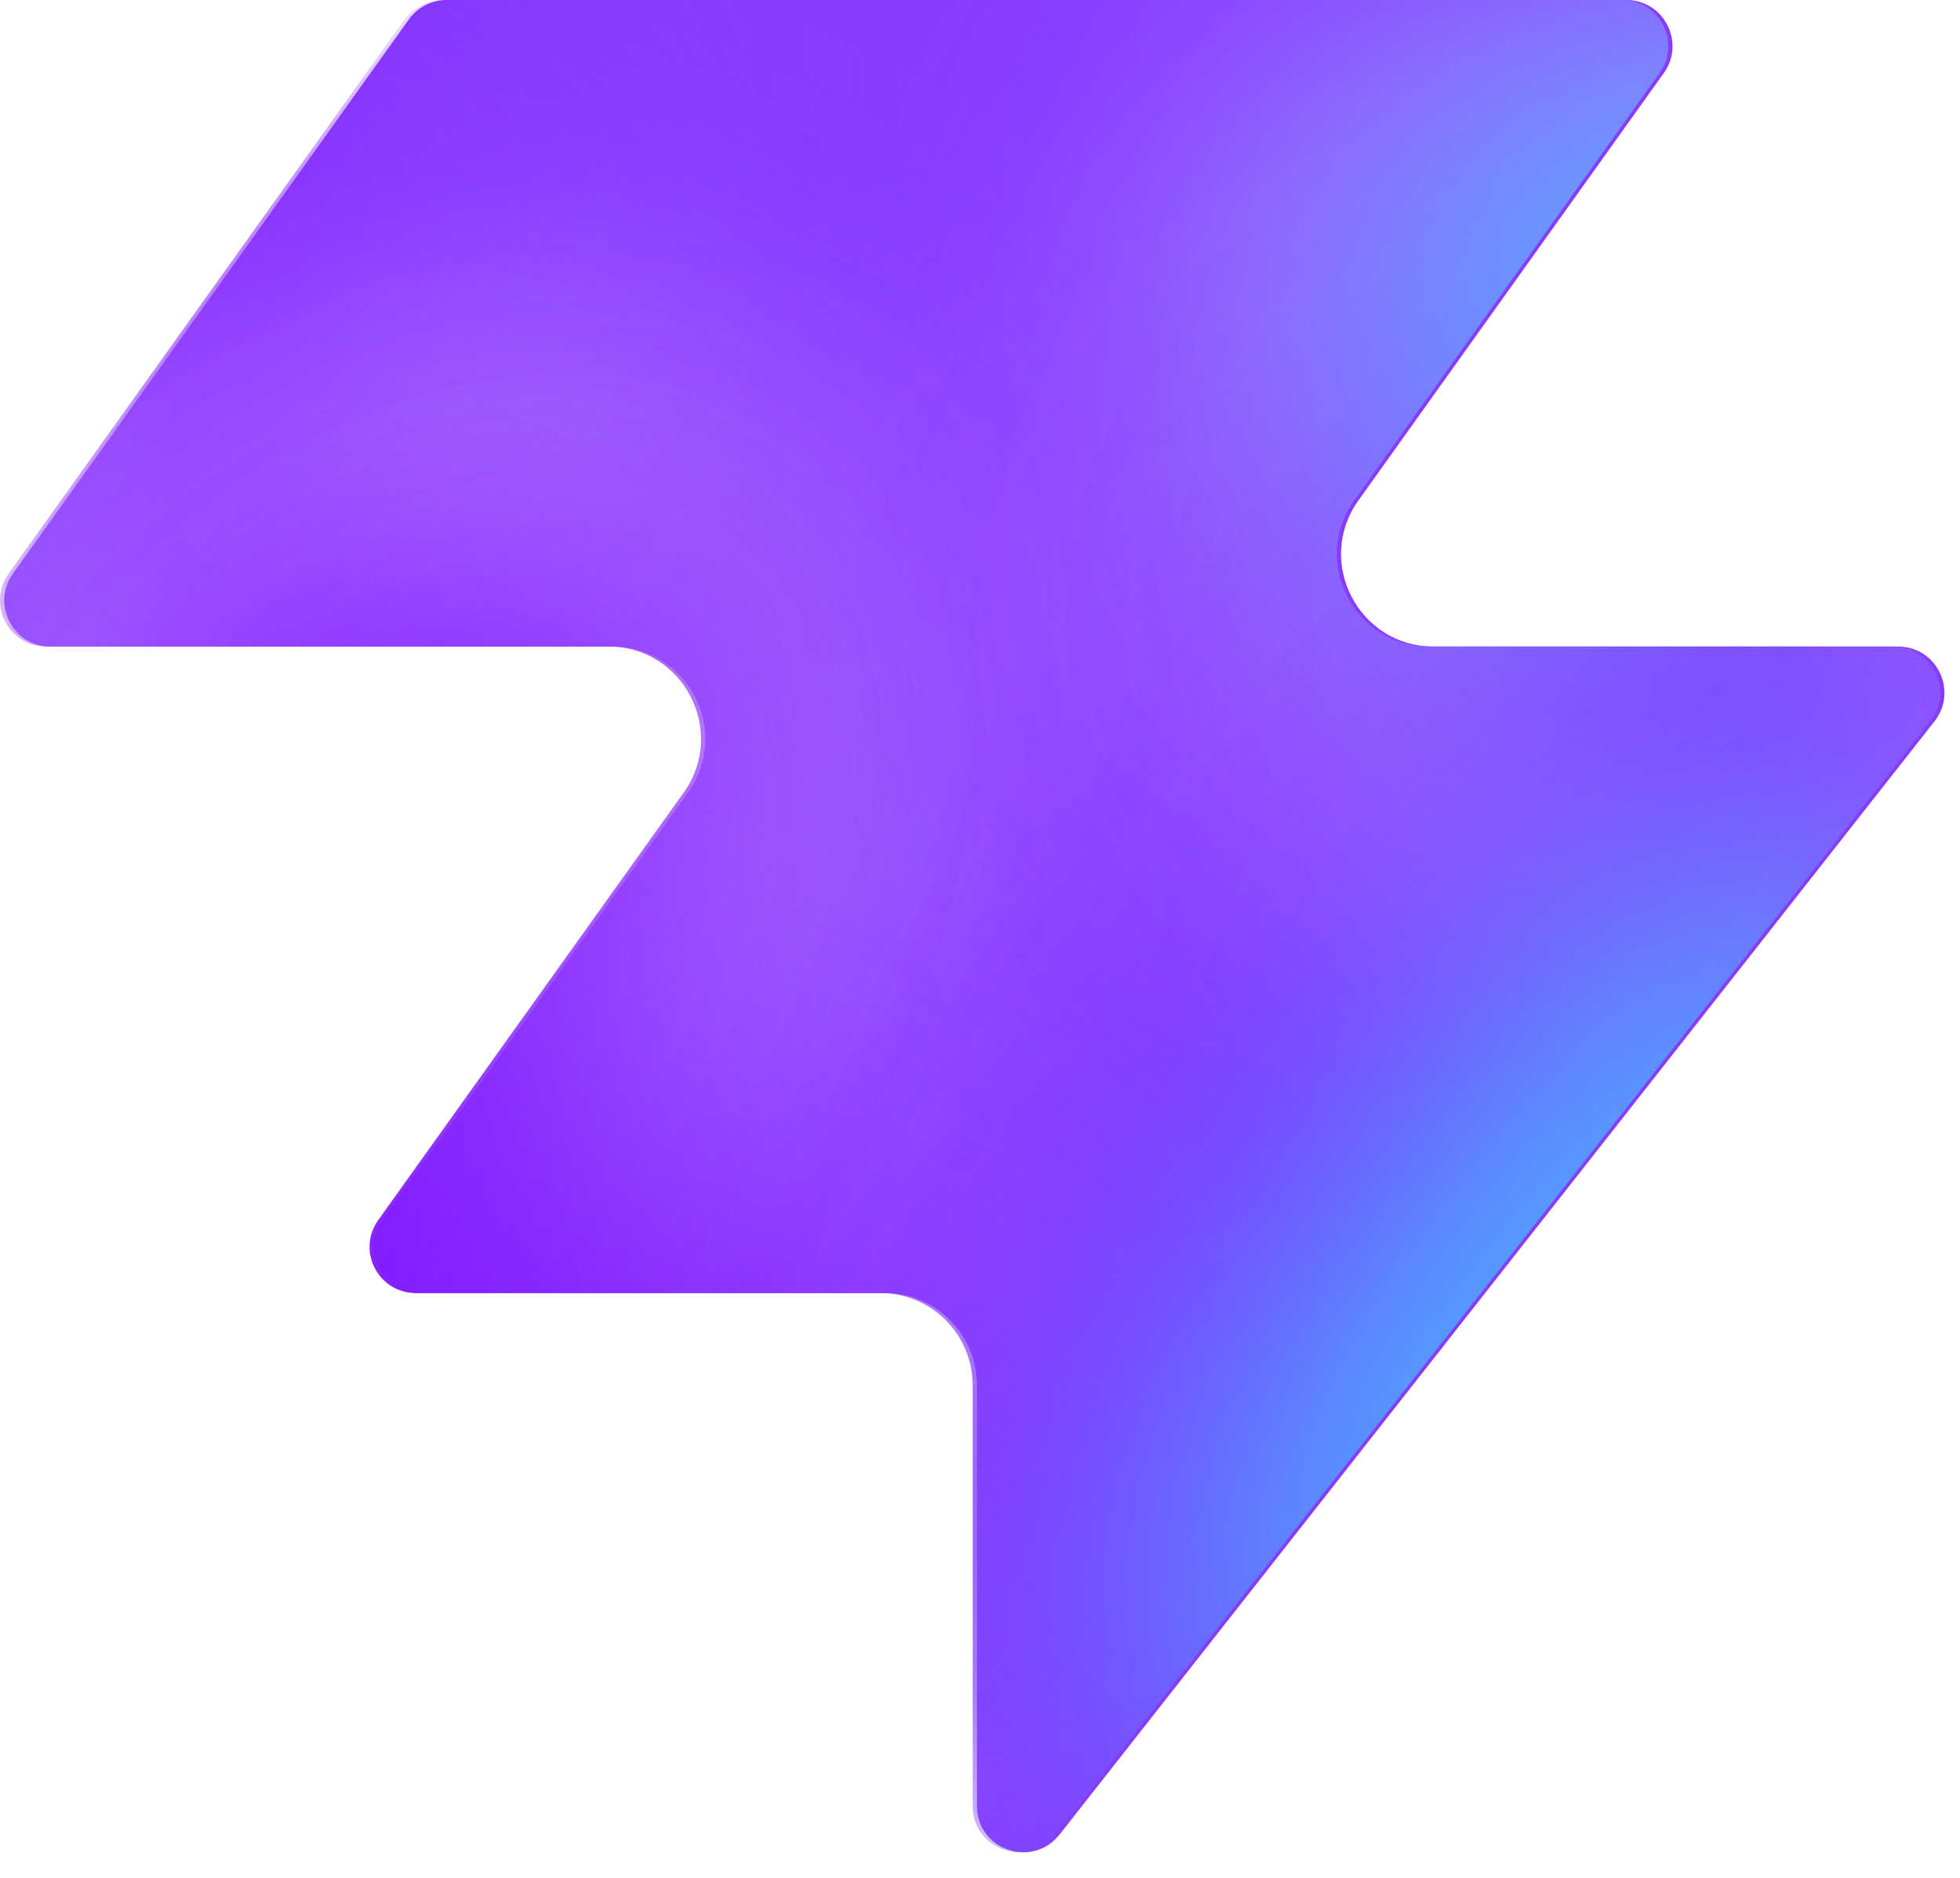
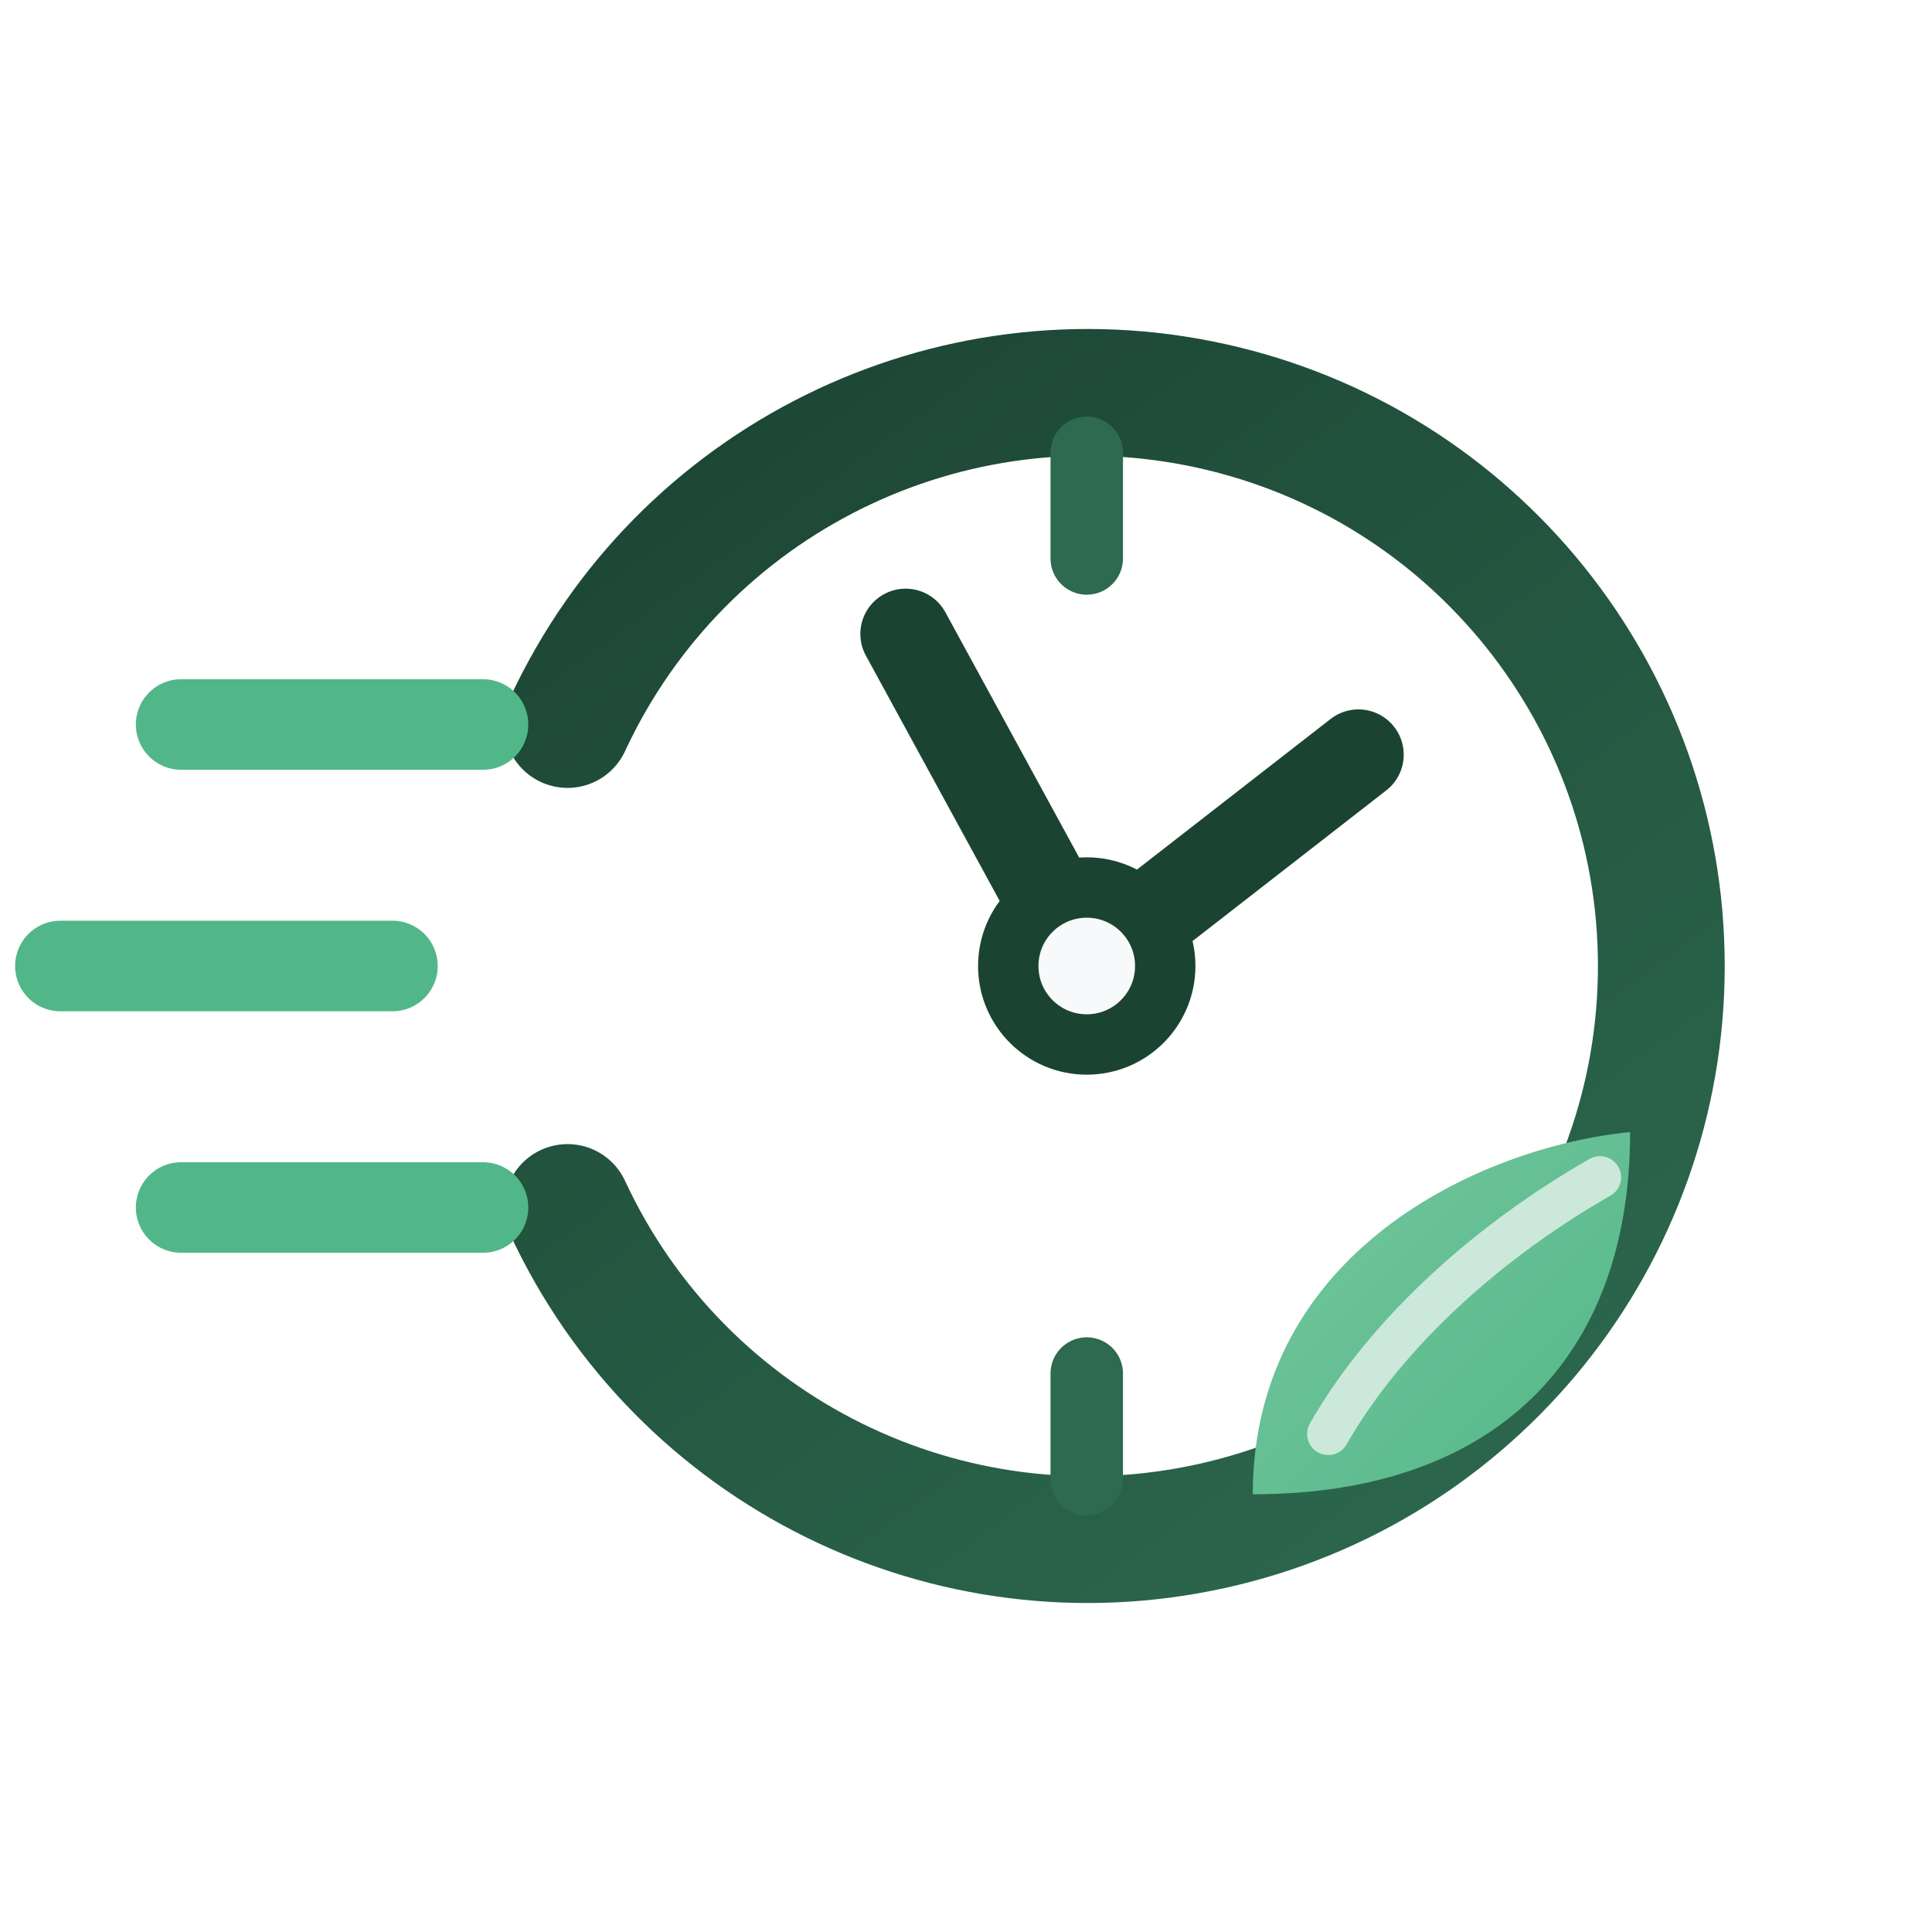
- <svg xmlns="http://www.w3.org/2000/svg" width="48" height="46" fill="none" viewBox="0 0 48 46">
-   <path fill="#863bff" d="M25.946 44.938c-.664.845-2.021.375-2.021-.698V33.937a2.26 2.26 0 0 0-2.262-2.262H10.287c-.92 0-1.456-1.04-.92-1.788l7.48-10.471c1.07-1.497 0-3.578-1.842-3.578H1.237c-.92 0-1.456-1.04-.92-1.788L10.013.474c.214-.297.556-.474.92-.474h28.894c.92 0 1.456 1.04.92 1.788l-7.48 10.471c-1.07 1.498 0 3.579 1.842 3.579h11.377c.943 0 1.473 1.088.89 1.83L25.947 44.94z" style="fill:#863bff;fill:color(display-p3 .525 .23 1);fill-opacity:1" />
-   <mask id="a" width="48" height="46" x="0" y="0" maskUnits="userSpaceOnUse" style="mask-type:alpha">
-     <path fill="#000" d="M25.842 44.938c-.664.844-2.021.375-2.021-.698V33.937a2.26 2.26 0 0 0-2.262-2.262H10.183c-.92 0-1.456-1.04-.92-1.788l7.48-10.471c1.07-1.498 0-3.579-1.842-3.579H1.133c-.92 0-1.456-1.04-.92-1.787L9.91.473c.214-.297.556-.474.92-.474h28.894c.92 0 1.456 1.04.92 1.788l-7.48 10.471c-1.07 1.498 0 3.578 1.842 3.578h11.377c.943 0 1.473 1.088.89 1.832L25.843 44.94z" style="fill:#000;fill-opacity:1" />
-   </mask>
-   <g mask="url(#a)">
-     <g filter="url(#b)">
-       <ellipse cx="5.508" cy="14.704" fill="#ede6ff" rx="5.508" ry="14.704" style="fill:#ede6ff;fill:color(display-p3 .927 .903 1);fill-opacity:1" transform="matrix(.00324 1 1 -.00324 -4.47 31.516)" />
-     </g>
-     <g filter="url(#c)">
-       <ellipse cx="10.399" cy="29.851" fill="#ede6ff" rx="10.399" ry="29.851" style="fill:#ede6ff;fill:color(display-p3 .927 .903 1);fill-opacity:1" transform="matrix(.00324 1 1 -.00324 -39.328 7.883)" />
-     </g>
-     <g filter="url(#d)">
-       <ellipse cx="5.508" cy="30.487" fill="#7e14ff" rx="5.508" ry="30.487" style="fill:#7e14ff;fill:color(display-p3 .492 .077 1);fill-opacity:1" transform="rotate(89.814 -25.913 -14.639)scale(1 -1)" />
-     </g>
-     <g filter="url(#e)">
-       <ellipse cx="5.508" cy="30.599" fill="#7e14ff" rx="5.508" ry="30.599" style="fill:#7e14ff;fill:color(display-p3 .492 .077 1);fill-opacity:1" transform="rotate(89.814 -32.644 -3.334)scale(1 -1)" />
-     </g>
-     <g filter="url(#f)">
-       <ellipse cx="5.508" cy="30.599" fill="#7e14ff" rx="5.508" ry="30.599" style="fill:#7e14ff;fill:color(display-p3 .492 .077 1);fill-opacity:1" transform="matrix(.00324 1 1 -.00324 -34.34 30.47)" />
-     </g>
-     <g filter="url(#g)">
-       <ellipse cx="14.072" cy="22.078" fill="#ede6ff" rx="14.072" ry="22.078" style="fill:#ede6ff;fill:color(display-p3 .927 .903 1);fill-opacity:1" transform="rotate(93.35 24.506 48.493)scale(-1 1)" />
-     </g>
-     <g filter="url(#h)">
-       <ellipse cx="3.47" cy="21.501" fill="#7e14ff" rx="3.47" ry="21.501" style="fill:#7e14ff;fill:color(display-p3 .492 .077 1);fill-opacity:1" transform="rotate(89.009 28.708 47.59)scale(-1 1)" />
-     </g>
-     <g filter="url(#i)">
-       <ellipse cx="3.47" cy="21.501" fill="#7e14ff" rx="3.47" ry="21.501" style="fill:#7e14ff;fill:color(display-p3 .492 .077 1);fill-opacity:1" transform="rotate(89.009 28.708 47.59)scale(-1 1)" />
-     </g>
-     <g filter="url(#j)">
-       <ellipse cx=".387" cy="8.972" fill="#7e14ff" rx="4.407" ry="29.108" style="fill:#7e14ff;fill:color(display-p3 .492 .077 1);fill-opacity:1" transform="rotate(39.51 .387 8.972)" />
-     </g>
-     <g filter="url(#k)">
-       <ellipse cx="47.523" cy="-6.092" fill="#7e14ff" rx="4.407" ry="29.108" style="fill:#7e14ff;fill:color(display-p3 .492 .077 1);fill-opacity:1" transform="rotate(37.892 47.523 -6.092)" />
-     </g>
-     <g filter="url(#l)">
-       <ellipse cx="41.412" cy="6.333" fill="#47bfff" rx="5.971" ry="9.665" style="fill:#47bfff;fill:color(display-p3 .28 .748 1);fill-opacity:1" transform="rotate(37.892 41.412 6.333)" />
-     </g>
-     <g filter="url(#m)">
-       <ellipse cx="-1.879" cy="38.332" fill="#7e14ff" rx="4.407" ry="29.108" style="fill:#7e14ff;fill:color(display-p3 .492 .077 1);fill-opacity:1" transform="rotate(37.892 -1.88 38.332)" />
-     </g>
-     <g filter="url(#n)">
-       <ellipse cx="-1.879" cy="38.332" fill="#7e14ff" rx="4.407" ry="29.108" style="fill:#7e14ff;fill:color(display-p3 .492 .077 1);fill-opacity:1" transform="rotate(37.892 -1.88 38.332)" />
-     </g>
-     <g filter="url(#o)">
-       <ellipse cx="35.651" cy="29.907" fill="#7e14ff" rx="4.407" ry="29.108" style="fill:#7e14ff;fill:color(display-p3 .492 .077 1);fill-opacity:1" transform="rotate(37.892 35.651 29.907)" />
-     </g>
-     <g filter="url(#p)">
-       <ellipse cx="38.418" cy="32.4" fill="#47bfff" rx="5.971" ry="15.297" style="fill:#47bfff;fill:color(display-p3 .28 .748 1);fill-opacity:1" transform="rotate(37.892 38.418 32.4)" />
-     </g>
+ <svg xmlns="http://www.w3.org/2000/svg" viewBox="0 0 64 64" fill="none" role="img" aria-label="Last Minute">
+   <defs>
+     <linearGradient id="lm-ring" x1="20" y1="10" x2="52" y2="54" gradientUnits="userSpaceOnUse">
+       <stop offset="0" stop-color="#1B4332" />
+       <stop offset="1" stop-color="#2D6A4F" />
+     </linearGradient>
+     <linearGradient id="lm-leaf" x1="42" y1="38" x2="54" y2="50" gradientUnits="userSpaceOnUse">
+       <stop offset="0" stop-color="#74C69D" />
+       <stop offset="1" stop-color="#52B788" />
+     </linearGradient>
+   </defs>
+   <path d="M18.8 24 A19 19 0 1 1 18.8 40" stroke="url(#lm-ring)" stroke-width="4.2" stroke-linecap="round" />
+   <g stroke="#52B788" stroke-width="3" stroke-linecap="round">
+     <line x1="6" y1="24" x2="16" y2="24" />
+     <line x1="2" y1="32" x2="13" y2="32" />
+     <line x1="6" y1="40" x2="16" y2="40" />
  </g>
-   <defs>
-     <filter id="b" width="60.045" height="41.654" x="-19.77" y="16.149" color-interpolation-filters="sRGB" filterUnits="userSpaceOnUse">
-       <feFlood flood-opacity="0" result="BackgroundImageFix" />
-       <feBlend in="SourceGraphic" in2="BackgroundImageFix" result="shape" />
-       <feGaussianBlur result="effect1_foregroundBlur_2002_17158" stdDeviation="7.659" />
-     </filter>
-     <filter id="c" width="90.34" height="51.437" x="-54.613" y="-7.533" color-interpolation-filters="sRGB" filterUnits="userSpaceOnUse">
-       <feFlood flood-opacity="0" result="BackgroundImageFix" />
-       <feBlend in="SourceGraphic" in2="BackgroundImageFix" result="shape" />
-       <feGaussianBlur result="effect1_foregroundBlur_2002_17158" stdDeviation="7.659" />
-     </filter>
-     <filter id="d" width="79.355" height="29.4" x="-49.64" y="2.03" color-interpolation-filters="sRGB" filterUnits="userSpaceOnUse">
-       <feFlood flood-opacity="0" result="BackgroundImageFix" />
-       <feBlend in="SourceGraphic" in2="BackgroundImageFix" result="shape" />
-       <feGaussianBlur result="effect1_foregroundBlur_2002_17158" stdDeviation="4.596" />
-     </filter>
-     <filter id="e" width="79.579" height="29.4" x="-45.045" y="20.029" color-interpolation-filters="sRGB" filterUnits="userSpaceOnUse">
-       <feFlood flood-opacity="0" result="BackgroundImageFix" />
-       <feBlend in="SourceGraphic" in2="BackgroundImageFix" result="shape" />
-       <feGaussianBlur result="effect1_foregroundBlur_2002_17158" stdDeviation="4.596" />
-     </filter>
-     <filter id="f" width="79.579" height="29.4" x="-43.513" y="21.178" color-interpolation-filters="sRGB" filterUnits="userSpaceOnUse">
-       <feFlood flood-opacity="0" result="BackgroundImageFix" />
-       <feBlend in="SourceGraphic" in2="BackgroundImageFix" result="shape" />
-       <feGaussianBlur result="effect1_foregroundBlur_2002_17158" stdDeviation="4.596" />
-     </filter>
-     <filter id="g" width="74.749" height="58.852" x="15.756" y="-17.901" color-interpolation-filters="sRGB" filterUnits="userSpaceOnUse">
-       <feFlood flood-opacity="0" result="BackgroundImageFix" />
-       <feBlend in="SourceGraphic" in2="BackgroundImageFix" result="shape" />
-       <feGaussianBlur result="effect1_foregroundBlur_2002_17158" stdDeviation="7.659" />
-     </filter>
-     <filter id="h" width="61.377" height="25.362" x="23.548" y="2.284" color-interpolation-filters="sRGB" filterUnits="userSpaceOnUse">
-       <feFlood flood-opacity="0" result="BackgroundImageFix" />
-       <feBlend in="SourceGraphic" in2="BackgroundImageFix" result="shape" />
-       <feGaussianBlur result="effect1_foregroundBlur_2002_17158" stdDeviation="4.596" />
-     </filter>
-     <filter id="i" width="61.377" height="25.362" x="23.548" y="2.284" color-interpolation-filters="sRGB" filterUnits="userSpaceOnUse">
-       <feFlood flood-opacity="0" result="BackgroundImageFix" />
-       <feBlend in="SourceGraphic" in2="BackgroundImageFix" result="shape" />
-       <feGaussianBlur result="effect1_foregroundBlur_2002_17158" stdDeviation="4.596" />
-     </filter>
-     <filter id="j" width="56.045" height="63.649" x="-27.636" y="-22.853" color-interpolation-filters="sRGB" filterUnits="userSpaceOnUse">
-       <feFlood flood-opacity="0" result="BackgroundImageFix" />
-       <feBlend in="SourceGraphic" in2="BackgroundImageFix" result="shape" />
-       <feGaussianBlur result="effect1_foregroundBlur_2002_17158" stdDeviation="4.596" />
-     </filter>
-     <filter id="k" width="54.814" height="64.646" x="20.116" y="-38.415" color-interpolation-filters="sRGB" filterUnits="userSpaceOnUse">
-       <feFlood flood-opacity="0" result="BackgroundImageFix" />
-       <feBlend in="SourceGraphic" in2="BackgroundImageFix" result="shape" />
-       <feGaussianBlur result="effect1_foregroundBlur_2002_17158" stdDeviation="4.596" />
-     </filter>
-     <filter id="l" width="33.541" height="35.313" x="24.641" y="-11.323" color-interpolation-filters="sRGB" filterUnits="userSpaceOnUse">
-       <feFlood flood-opacity="0" result="BackgroundImageFix" />
-       <feBlend in="SourceGraphic" in2="BackgroundImageFix" result="shape" />
-       <feGaussianBlur result="effect1_foregroundBlur_2002_17158" stdDeviation="4.596" />
-     </filter>
-     <filter id="m" width="54.814" height="64.646" x="-29.286" y="6.009" color-interpolation-filters="sRGB" filterUnits="userSpaceOnUse">
-       <feFlood flood-opacity="0" result="BackgroundImageFix" />
-       <feBlend in="SourceGraphic" in2="BackgroundImageFix" result="shape" />
-       <feGaussianBlur result="effect1_foregroundBlur_2002_17158" stdDeviation="4.596" />
-     </filter>
-     <filter id="n" width="54.814" height="64.646" x="-29.286" y="6.009" color-interpolation-filters="sRGB" filterUnits="userSpaceOnUse">
-       <feFlood flood-opacity="0" result="BackgroundImageFix" />
-       <feBlend in="SourceGraphic" in2="BackgroundImageFix" result="shape" />
-       <feGaussianBlur result="effect1_foregroundBlur_2002_17158" stdDeviation="4.596" />
-     </filter>
-     <filter id="o" width="54.814" height="64.646" x="8.244" y="-2.416" color-interpolation-filters="sRGB" filterUnits="userSpaceOnUse">
-       <feFlood flood-opacity="0" result="BackgroundImageFix" />
-       <feBlend in="SourceGraphic" in2="BackgroundImageFix" result="shape" />
-       <feGaussianBlur result="effect1_foregroundBlur_2002_17158" stdDeviation="4.596" />
-     </filter>
-     <filter id="p" width="39.409" height="43.623" x="18.713" y="10.588" color-interpolation-filters="sRGB" filterUnits="userSpaceOnUse">
-       <feFlood flood-opacity="0" result="BackgroundImageFix" />
-       <feBlend in="SourceGraphic" in2="BackgroundImageFix" result="shape" />
-       <feGaussianBlur result="effect1_foregroundBlur_2002_17158" stdDeviation="4.596" />
-     </filter>
-   </defs>
+   <g stroke="#2D6A4F" stroke-width="2.4" stroke-linecap="round">
+     <line x1="36" y1="15" x2="36" y2="18.5" />
+     <line x1="36" y1="45.5" x2="36" y2="49" />
+   </g>
+   <g stroke="#1B4332" stroke-width="3" stroke-linecap="round">
+     <line x1="36" y1="32" x2="30" y2="21" />
+     <line x1="36" y1="32" x2="45" y2="25" />
+   </g>
+   <circle cx="36" cy="32" r="2.6" fill="#F8F9FA" stroke="#1B4332" stroke-width="2" />
+   <path d="M41.5 49.5 C41.5 41.5 49 38 54 37.5 C54 45 49.5 49.5 41.5 49.5 Z" fill="url(#lm-leaf)" />
+   <path d="M44 47.5 C46 44 49.5 41 53 39" stroke="#F8F9FA" stroke-width="1.4" stroke-linecap="round" opacity="0.7" />
</svg>
